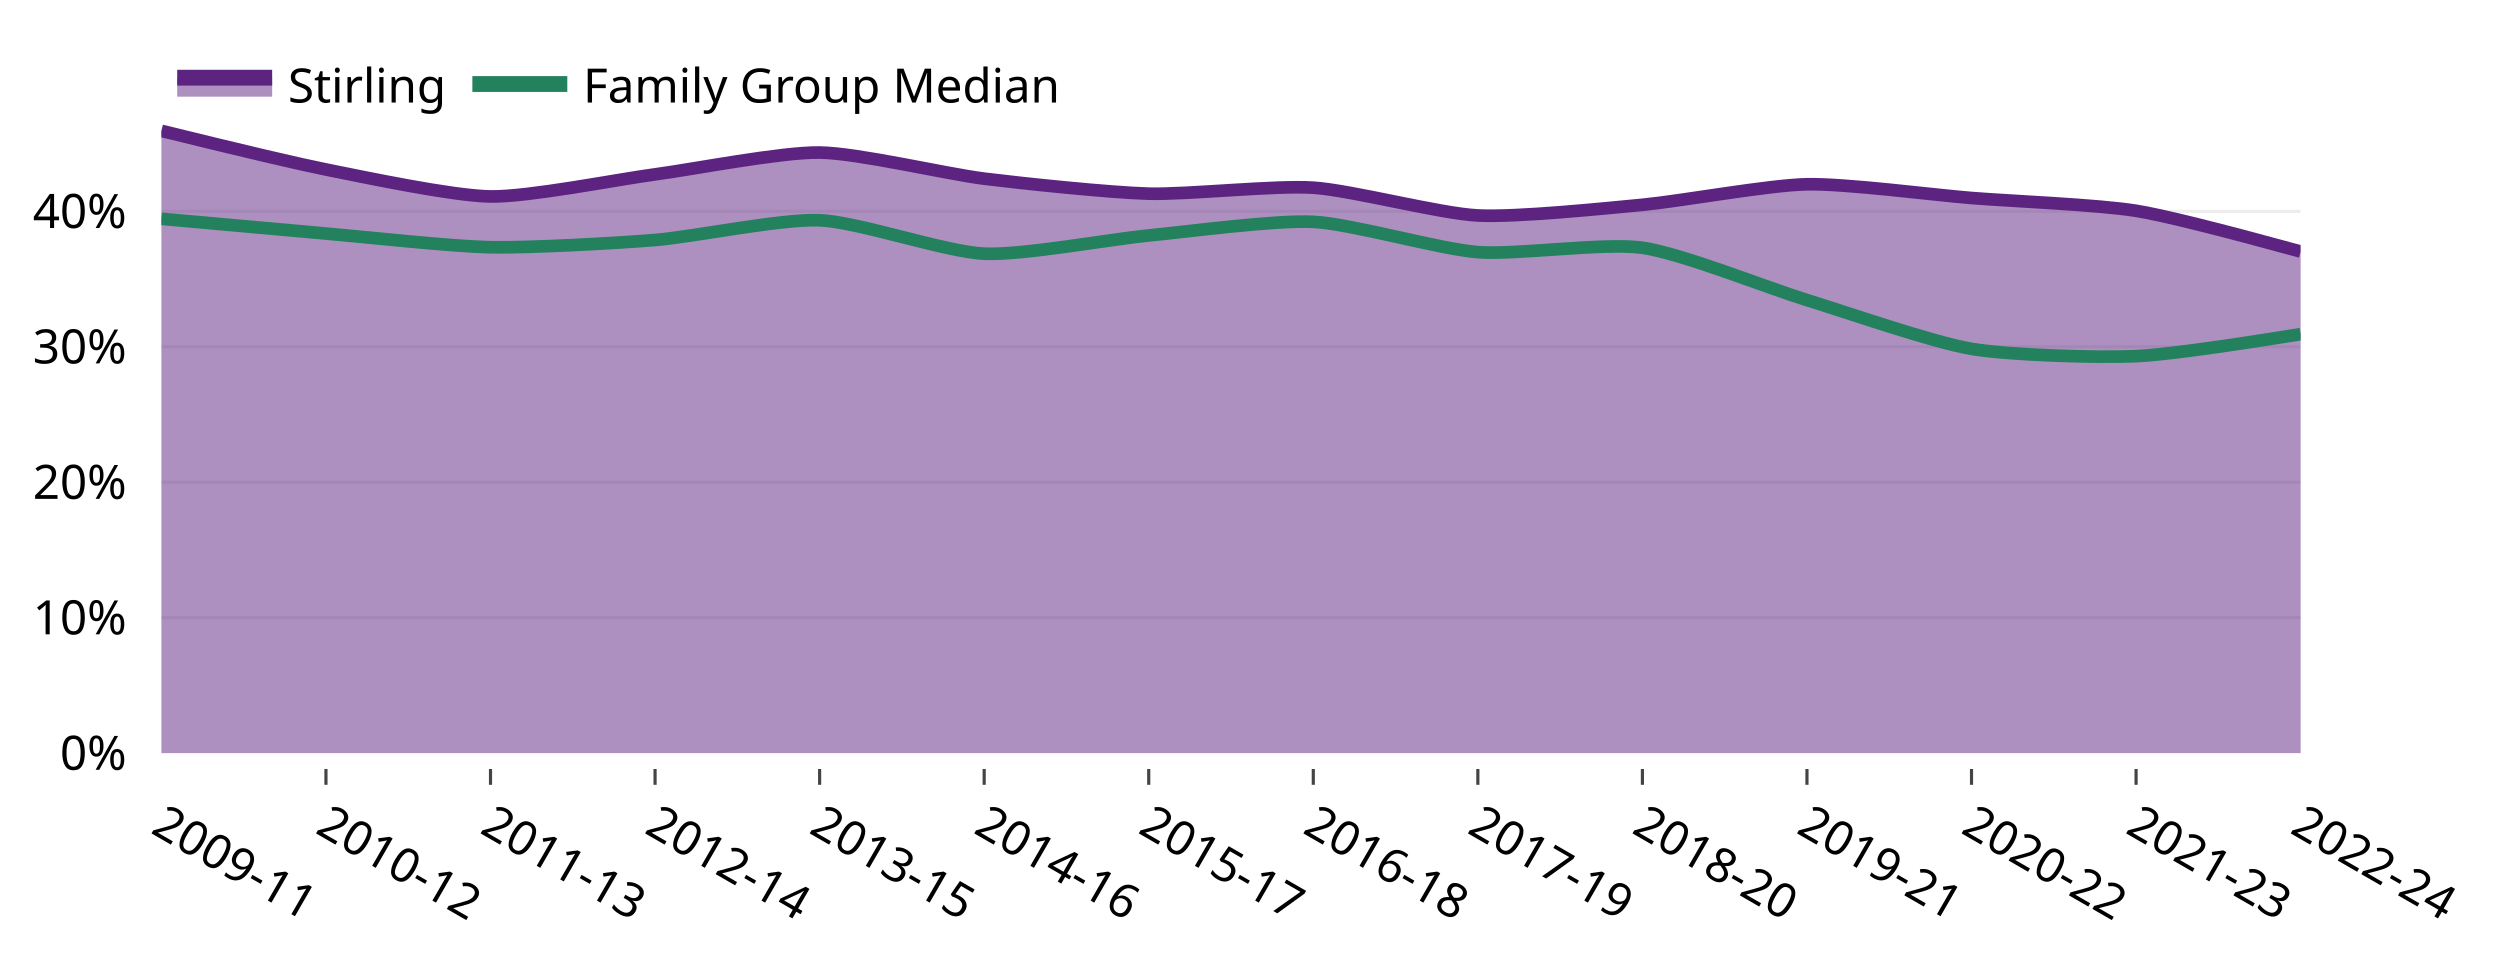
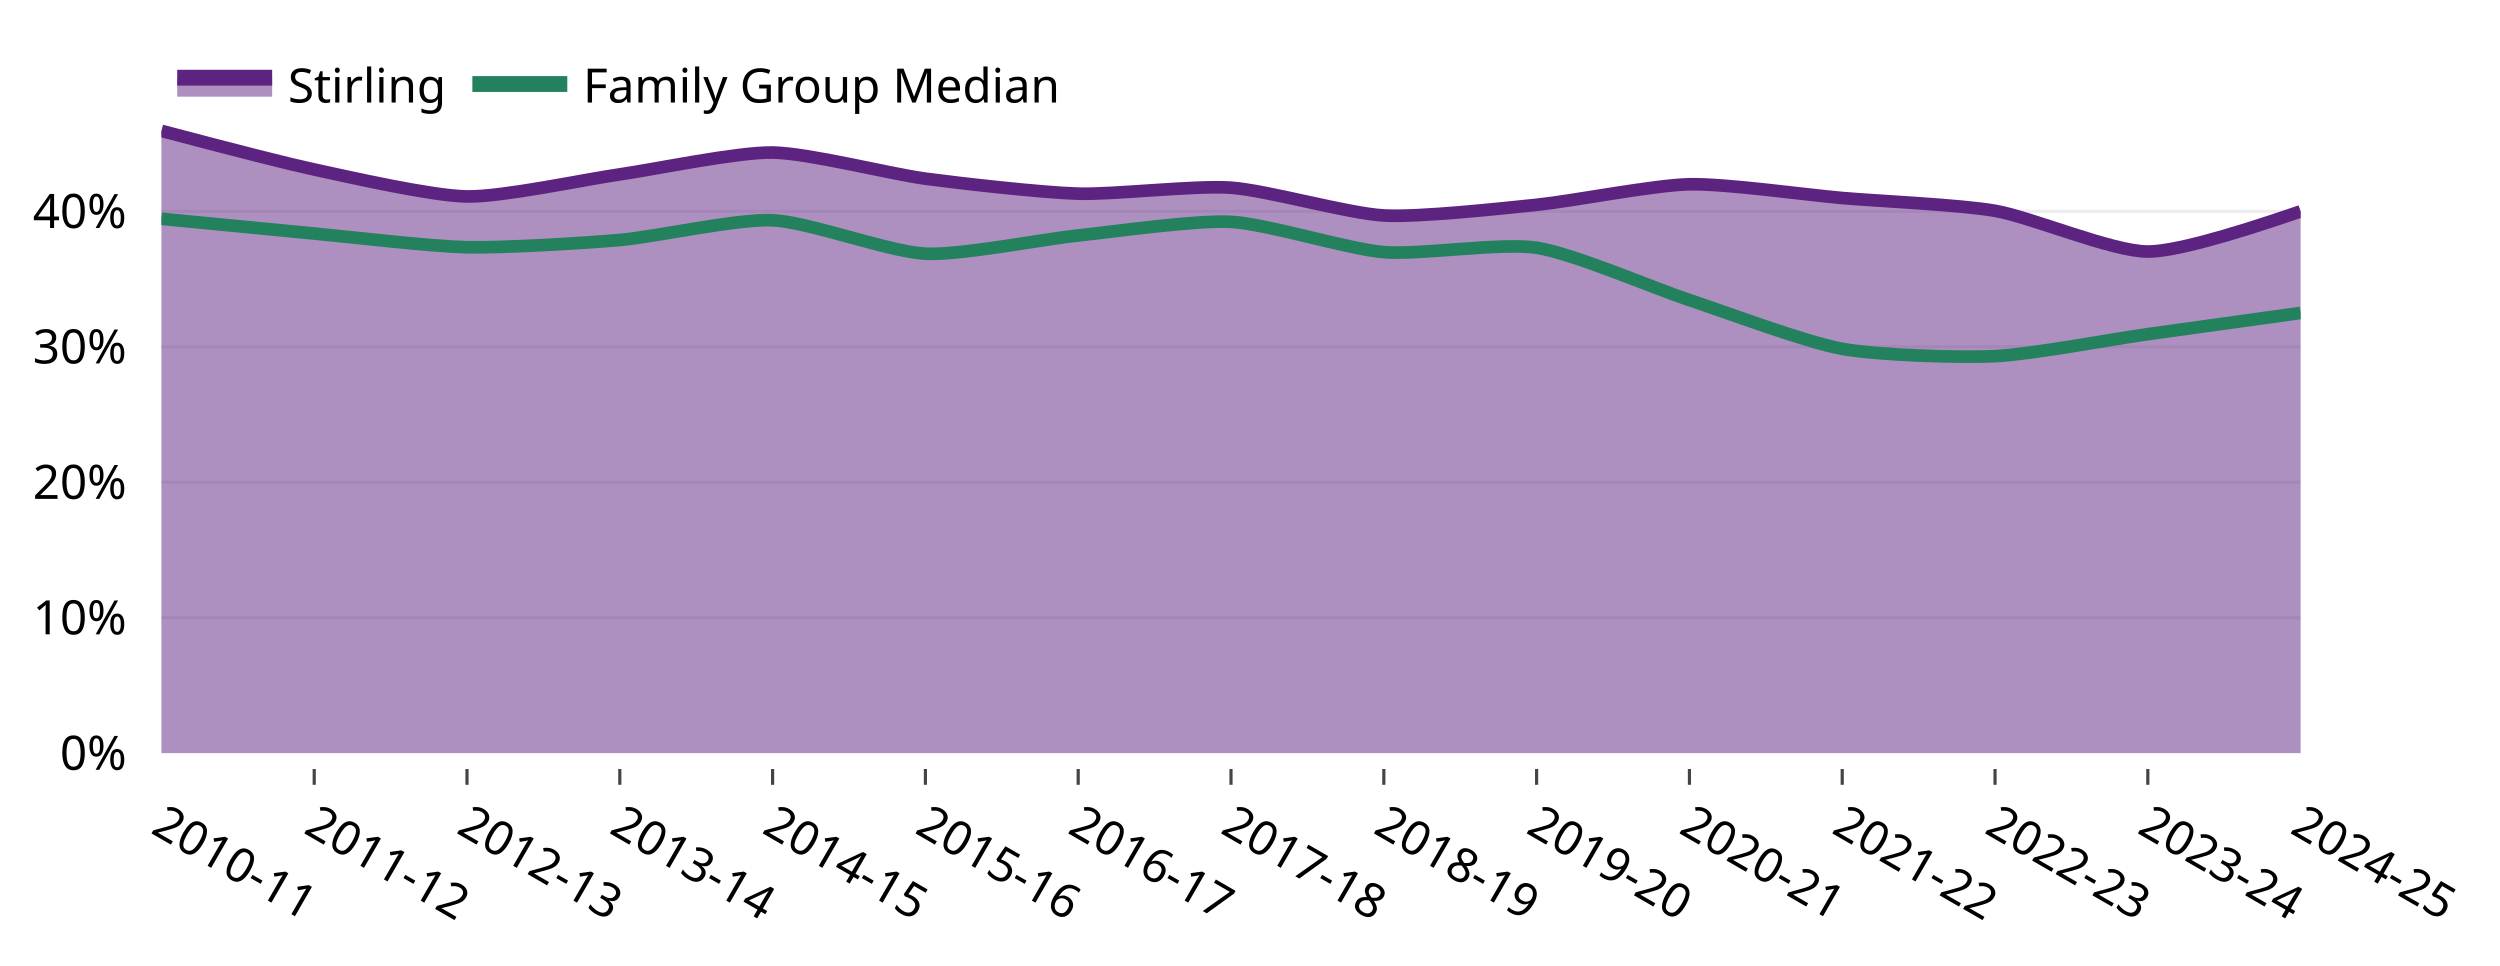
<svg xmlns="http://www.w3.org/2000/svg" class="main-svg" width="790" height="305" style="" viewBox="0 0 790 305">
  <rect x="0" y="0" width="790" height="305" style="fill: rgb(255, 255, 255); fill-opacity: 1;" />
-   <defs id="defs-61c7e6">
+   <defs id="defs-4f2fa4">
    <g class="clips">
-       <clipPath id="clip61c7e6xyplot" class="plotclip">
+       <clipPath id="clip4f2fa4xyplot" class="plotclip">
        <rect width="676" height="207" />
      </clipPath>
-       <clipPath class="axesclip" id="clip61c7e6x">
+       <clipPath class="axesclip" id="clip4f2fa4x">
        <rect x="51" y="0" width="676" height="305" />
      </clipPath>
-       <clipPath class="axesclip" id="clip61c7e6y">
+       <clipPath class="axesclip" id="clip4f2fa4y">
        <rect x="0" y="31" width="790" height="207" />
      </clipPath>
-       <clipPath class="axesclip" id="clip61c7e6xy">
+       <clipPath class="axesclip" id="clip4f2fa4xy">
        <rect x="51" y="31" width="676" height="207" />
      </clipPath>
    </g>
    <g class="gradients" />
    <g class="patterns" />
  </defs>
  <g class="bglayer">
    <rect class="bg" x="41" y="21" width="696" height="227" style="fill: rgb(0, 0, 0); fill-opacity: 0; stroke-width: 0;" />
  </g>
  <g class="layer-below">
    <g class="imagelayer" />
    <g class="shapelayer" />
  </g>
  <g class="cartesianlayer">
    <g class="subplot xy">
      <g class="layer-subplot">
        <g class="shapelayer" />
        <g class="imagelayer" />
      </g>
      <g class="minor-gridlayer">
        <g class="x" />
        <g class="y" />
      </g>
      <g class="gridlayer">
        <g class="x">
-           <path class="xgrid crisp" transform="translate(103,0)" d="M0,31v207" style="stroke: rgb(255, 255, 255); stroke-opacity: 1; stroke-width: 1px;" />
-           <path class="xgrid crisp" transform="translate(155,0)" d="M0,31v207" style="stroke: rgb(255, 255, 255); stroke-opacity: 1; stroke-width: 1px;" />
-           <path class="xgrid crisp" transform="translate(207,0)" d="M0,31v207" style="stroke: rgb(255, 255, 255); stroke-opacity: 1; stroke-width: 1px;" />
-           <path class="xgrid crisp" transform="translate(259,0)" d="M0,31v207" style="stroke: rgb(255, 255, 255); stroke-opacity: 1; stroke-width: 1px;" />
-           <path class="xgrid crisp" transform="translate(311,0)" d="M0,31v207" style="stroke: rgb(255, 255, 255); stroke-opacity: 1; stroke-width: 1px;" />
-           <path class="xgrid crisp" transform="translate(363,0)" d="M0,31v207" style="stroke: rgb(255, 255, 255); stroke-opacity: 1; stroke-width: 1px;" />
-           <path class="xgrid crisp" transform="translate(415,0)" d="M0,31v207" style="stroke: rgb(255, 255, 255); stroke-opacity: 1; stroke-width: 1px;" />
-           <path class="xgrid crisp" transform="translate(467,0)" d="M0,31v207" style="stroke: rgb(255, 255, 255); stroke-opacity: 1; stroke-width: 1px;" />
-           <path class="xgrid crisp" transform="translate(519,0)" d="M0,31v207" style="stroke: rgb(255, 255, 255); stroke-opacity: 1; stroke-width: 1px;" />
-           <path class="xgrid crisp" transform="translate(571,0)" d="M0,31v207" style="stroke: rgb(255, 255, 255); stroke-opacity: 1; stroke-width: 1px;" />
-           <path class="xgrid crisp" transform="translate(623,0)" d="M0,31v207" style="stroke: rgb(255, 255, 255); stroke-opacity: 1; stroke-width: 1px;" />
-           <path class="xgrid crisp" transform="translate(675,0)" d="M0,31v207" style="stroke: rgb(255, 255, 255); stroke-opacity: 1; stroke-width: 1px;" />
+           <path class="xgrid crisp" transform="translate(99.29,0)" d="M0,31v207" style="stroke: rgb(255, 255, 255); stroke-opacity: 1; stroke-width: 1px;" />
+           <path class="xgrid crisp" transform="translate(147.57,0)" d="M0,31v207" style="stroke: rgb(255, 255, 255); stroke-opacity: 1; stroke-width: 1px;" />
+           <path class="xgrid crisp" transform="translate(195.86,0)" d="M0,31v207" style="stroke: rgb(255, 255, 255); stroke-opacity: 1; stroke-width: 1px;" />
+           <path class="xgrid crisp" transform="translate(244.14,0)" d="M0,31v207" style="stroke: rgb(255, 255, 255); stroke-opacity: 1; stroke-width: 1px;" />
+           <path class="xgrid crisp" transform="translate(292.43,0)" d="M0,31v207" style="stroke: rgb(255, 255, 255); stroke-opacity: 1; stroke-width: 1px;" />
+           <path class="xgrid crisp" transform="translate(340.71,0)" d="M0,31v207" style="stroke: rgb(255, 255, 255); stroke-opacity: 1; stroke-width: 1px;" />
+           <path class="xgrid crisp" transform="translate(389,0)" d="M0,31v207" style="stroke: rgb(255, 255, 255); stroke-opacity: 1; stroke-width: 1px;" />
+           <path class="xgrid crisp" transform="translate(437.29,0)" d="M0,31v207" style="stroke: rgb(255, 255, 255); stroke-opacity: 1; stroke-width: 1px;" />
+           <path class="xgrid crisp" transform="translate(485.57,0)" d="M0,31v207" style="stroke: rgb(255, 255, 255); stroke-opacity: 1; stroke-width: 1px;" />
+           <path class="xgrid crisp" transform="translate(533.86,0)" d="M0,31v207" style="stroke: rgb(255, 255, 255); stroke-opacity: 1; stroke-width: 1px;" />
+           <path class="xgrid crisp" transform="translate(582.14,0)" d="M0,31v207" style="stroke: rgb(255, 255, 255); stroke-opacity: 1; stroke-width: 1px;" />
+           <path class="xgrid crisp" transform="translate(630.43,0)" d="M0,31v207" style="stroke: rgb(255, 255, 255); stroke-opacity: 1; stroke-width: 1px;" />
+           <path class="xgrid crisp" transform="translate(678.71,0)" d="M0,31v207" style="stroke: rgb(255, 255, 255); stroke-opacity: 1; stroke-width: 1px;" />
        </g>
        <g class="y">
          <path class="ygrid crisp" transform="translate(0,195.2)" d="M51,0h676" style="stroke: rgb(237, 237, 237); stroke-opacity: 1; stroke-width: 1px;" />
          <path class="ygrid crisp" transform="translate(0,152.39)" d="M51,0h676" style="stroke: rgb(237, 237, 237); stroke-opacity: 1; stroke-width: 1px;" />
          <path class="ygrid crisp" transform="translate(0,109.59)" d="M51,0h676" style="stroke: rgb(237, 237, 237); stroke-opacity: 1; stroke-width: 1px;" />
          <path class="ygrid crisp" transform="translate(0,66.79)" d="M51,0h676" style="stroke: rgb(237, 237, 237); stroke-opacity: 1; stroke-width: 1px;" />
        </g>
      </g>
      <g class="zerolinelayer">
        <path class="yzl zl crisp" transform="translate(0,238)" d="M51,0h676" style="stroke: rgb(255, 255, 255); stroke-opacity: 1; stroke-width: 2px;" />
      </g>
      <path class="xlines-below" />
      <path class="ylines-below" />
      <g class="overlines-below" />
      <g class="xaxislayer-below" />
      <g class="yaxislayer-below" />
      <g class="overaxes-below" />
-       <g class="plot" transform="translate(51,31)" clip-path="url(#clip61c7e6xyplot)">
+       <g class="plot" transform="translate(51,31)" clip-path="url(#clip4f2fa4xyplot)">
        <g class="scatterlayer mlayer">
-           <g class="trace scatter trace6965aa" style="stroke-miterlimit: 2;">
+           <g class="trace scatter tracee5ca1b" style="stroke-miterlimit: 2;">
            <g class="fills">
              <g>
-                 <path class="js-fill" d="M676,207L0,207L0,10.35Q39.83,20.14 52,22.56C64.09,24.97 91.85,30.9 104,31.08C116.12,31.26 143.87,25.72 156,24.1C168.13,22.48 195.88,17.04 208,17.2C220.14,17.36 247.84,23.94 260,25.46C272.11,26.97 299.86,29.87 312,30.2C324.12,30.53 351.91,27.52 364,28.31C376.17,29.11 403.83,36.47 416,37.09C428.1,37.71 455.88,34.87 468,33.72C480.15,32.57 507.85,27.48 520,27.23C532.12,26.98 559.87,30.59 572,31.57C584.13,32.55 611.95,33.66 624,35.61Q636.22,37.58 676,48.49" style="fill: rgb(93, 35, 129); fill-opacity: 0.5; stroke-width: 0;" />
+                 <path class="js-fill" d="M676,207L0,207L0,10.35Q36.98,20.14 48.29,22.56C59.51,24.97 85.29,30.9 96.57,31.08C107.82,31.26 133.59,25.72 144.86,24.1C156.13,22.48 181.89,17.05 193.14,17.2C204.42,17.35 230.14,23.94 241.43,25.46C252.67,26.97 278.43,29.87 289.71,30.2C300.97,30.53 326.78,27.52 338,28.31C349.31,29.11 374.98,36.47 386.29,37.09C397.52,37.71 423.32,34.87 434.57,33.72C445.86,32.57 471.58,27.48 482.86,27.23C494.11,26.98 519.87,30.59 531.14,31.57C542.41,32.55 568.25,33.67 579.43,35.61C590.78,37.58 616.44,48.47 627.71,48.49Q638.97,48.51 676,35.79" style="fill: rgb(93, 35, 129); fill-opacity: 0.5; stroke-width: 0;" />
              </g>
            </g>
            <g class="errorbars" />
            <g class="lines">
-               <path class="js-line" d="M0,10.35Q39.83,20.14 52,22.56C64.09,24.97 91.85,30.9 104,31.08C116.12,31.26 143.87,25.72 156,24.1C168.13,22.48 195.88,17.04 208,17.2C220.14,17.36 247.84,23.94 260,25.46C272.11,26.97 299.86,29.87 312,30.2C324.12,30.53 351.91,27.52 364,28.31C376.17,29.11 403.83,36.47 416,37.09C428.1,37.71 455.88,34.87 468,33.72C480.15,32.57 507.85,27.48 520,27.23C532.12,26.98 559.87,30.59 572,31.57C584.13,32.55 611.95,33.66 624,35.61Q636.22,37.58 676,48.49" style="vector-effect: none; fill: none; stroke: rgb(93, 35, 129); stroke-opacity: 1; stroke-width: 4px; opacity: 1;" />
+               <path class="js-line" d="M0,10.35Q36.98,20.14 48.29,22.56C59.51,24.97 85.29,30.9 96.57,31.08C107.82,31.26 133.59,25.72 144.86,24.1C156.13,22.48 181.89,17.05 193.14,17.2C204.42,17.35 230.14,23.94 241.43,25.46C252.67,26.97 278.43,29.87 289.71,30.2C300.97,30.53 326.78,27.52 338,28.31C349.31,29.11 374.98,36.47 386.29,37.09C397.52,37.71 423.32,34.87 434.57,33.72C445.86,32.57 471.58,27.48 482.86,27.23C494.11,26.98 519.87,30.59 531.14,31.57C542.41,32.55 568.25,33.67 579.43,35.61C590.78,37.58 616.44,48.47 627.71,48.49Q638.97,48.51 676,35.79" style="vector-effect: none; fill: none; stroke: rgb(93, 35, 129); stroke-opacity: 1; stroke-width: 4px; opacity: 1;" />
            </g>
            <g class="points" />
            <g class="text" />
          </g>
-           <g class="trace scatter tracebe0ac7" style="stroke-miterlimit: 2; opacity: 1;">
+           <g class="trace scatter trace21888e" style="stroke-miterlimit: 2; opacity: 1;">
            <g class="fills" />
            <g class="errorbars" />
            <g class="lines">
-               <path class="js-line" d="M0,38.14Q39.87,41.75 52,42.8C64.13,43.85 91.86,46.89 104,47.13C116.13,47.37 143.89,45.83 156,44.84C168.15,43.84 195.91,38.11 208,38.6C220.17,39.09 247.82,48.62 260,49.17C272.09,49.71 299.86,44.58 312,43.4C324.13,42.23 351.91,38.5 364,39.1C376.17,39.71 403.82,47.73 416,48.68C428.08,49.62 456.01,45.59 468,47.29C480.28,49.03 507.85,60.1 520,63.83C532.11,67.55 559.74,77.18 572,79.24C584.01,81.26 611.89,82.09 624,81.55Q636.16,81.01 676,74.59" style="vector-effect: none; fill: none; stroke: rgb(35, 129, 93); stroke-opacity: 1; stroke-width: 4px; opacity: 1;" />
+               <path class="js-line" d="M0,38.14Q37.02,41.75 48.29,42.8C59.55,43.85 85.3,46.89 96.57,47.13C107.83,47.37 133.61,45.83 144.86,44.84C156.15,43.84 181.92,38.11 193.14,38.6C204.45,39.09 230.12,48.62 241.43,49.17C252.65,49.71 278.44,44.58 289.71,43.4C300.97,42.23 326.78,38.5 338,39.1C349.31,39.71 374.97,47.73 386.29,48.68C397.5,49.62 423.45,45.6 434.57,47.29C446,49.02 471.57,60.1 482.86,63.83C494.11,67.55 519.74,77.18 531.14,79.24C542.28,81.25 568.19,82.09 579.43,81.55C590.72,81.01 616.44,76.18 627.71,74.59Q638.97,73 676,67.89" style="vector-effect: none; fill: none; stroke: rgb(35, 129, 93); stroke-opacity: 1; stroke-width: 4px; opacity: 1;" />
            </g>
            <g class="points" />
            <g class="text" />
          </g>
        </g>
      </g>
      <g class="overplot" />
      <path class="xlines-above crisp" d="" style="fill: none; stroke-width: 1px; stroke: rgb(0, 0, 0); stroke-opacity: 0;" />
      <path class="ylines-above crisp" d="M0,0" style="fill: none;" />
      <g class="overlines-above" />
      <g class="xaxislayer-above">
-         <path class="xtick ticks crisp" d="M0,248v-5" transform="translate(103,0)" style="stroke: rgb(68, 68, 68); stroke-opacity: 1; stroke-width: 1px;" />
-         <path class="xtick ticks crisp" d="M0,248v-5" transform="translate(155,0)" style="stroke: rgb(68, 68, 68); stroke-opacity: 1; stroke-width: 1px;" />
-         <path class="xtick ticks crisp" d="M0,248v-5" transform="translate(207,0)" style="stroke: rgb(68, 68, 68); stroke-opacity: 1; stroke-width: 1px;" />
-         <path class="xtick ticks crisp" d="M0,248v-5" transform="translate(259,0)" style="stroke: rgb(68, 68, 68); stroke-opacity: 1; stroke-width: 1px;" />
-         <path class="xtick ticks crisp" d="M0,248v-5" transform="translate(311,0)" style="stroke: rgb(68, 68, 68); stroke-opacity: 1; stroke-width: 1px;" />
-         <path class="xtick ticks crisp" d="M0,248v-5" transform="translate(363,0)" style="stroke: rgb(68, 68, 68); stroke-opacity: 1; stroke-width: 1px;" />
-         <path class="xtick ticks crisp" d="M0,248v-5" transform="translate(415,0)" style="stroke: rgb(68, 68, 68); stroke-opacity: 1; stroke-width: 1px;" />
-         <path class="xtick ticks crisp" d="M0,248v-5" transform="translate(467,0)" style="stroke: rgb(68, 68, 68); stroke-opacity: 1; stroke-width: 1px;" />
-         <path class="xtick ticks crisp" d="M0,248v-5" transform="translate(519,0)" style="stroke: rgb(68, 68, 68); stroke-opacity: 1; stroke-width: 1px;" />
-         <path class="xtick ticks crisp" d="M0,248v-5" transform="translate(571,0)" style="stroke: rgb(68, 68, 68); stroke-opacity: 1; stroke-width: 1px;" />
-         <path class="xtick ticks crisp" d="M0,248v-5" transform="translate(623,0)" style="stroke: rgb(68, 68, 68); stroke-opacity: 1; stroke-width: 1px;" />
-         <path class="xtick ticks crisp" d="M0,248v-5" transform="translate(675,0)" style="stroke: rgb(68, 68, 68); stroke-opacity: 1; stroke-width: 1px;" />
-         <g class="xtick">
-           <text text-anchor="start" x="0" y="264" transform="translate(51,0) rotate(30,0,256.5)" style="font-family: 'Segoe UI Semibold'; font-size: 15px; fill: rgb(0, 0, 0); fill-opacity: 1; white-space: pre; opacity: 1;">2009-11</text>
-         </g>
-         <g class="xtick">
-           <text text-anchor="start" x="0" y="264" transform="translate(103,0) rotate(30,0,256.5)" style="font-family: 'Segoe UI Semibold'; font-size: 15px; fill: rgb(0, 0, 0); fill-opacity: 1; white-space: pre; opacity: 1;">2010-12</text>
-         </g>
-         <g class="xtick">
-           <text text-anchor="start" x="0" y="264" transform="translate(155,0) rotate(30,0,256.5)" style="font-family: 'Segoe UI Semibold'; font-size: 15px; fill: rgb(0, 0, 0); fill-opacity: 1; white-space: pre; opacity: 1;">2011-13</text>
-         </g>
-         <g class="xtick">
-           <text text-anchor="start" x="0" y="264" transform="translate(207,0) rotate(30,0,256.5)" style="font-family: 'Segoe UI Semibold'; font-size: 15px; fill: rgb(0, 0, 0); fill-opacity: 1; white-space: pre; opacity: 1;">2012-14</text>
-         </g>
-         <g class="xtick">
-           <text text-anchor="start" x="0" y="264" transform="translate(259,0) rotate(30,0,256.5)" style="font-family: 'Segoe UI Semibold'; font-size: 15px; fill: rgb(0, 0, 0); fill-opacity: 1; white-space: pre; opacity: 1;">2013-15</text>
-         </g>
-         <g class="xtick">
-           <text text-anchor="start" x="0" y="264" transform="translate(311,0) rotate(30,0,256.5)" style="font-family: 'Segoe UI Semibold'; font-size: 15px; fill: rgb(0, 0, 0); fill-opacity: 1; white-space: pre; opacity: 1;">2014-16</text>
-         </g>
-         <g class="xtick">
-           <text text-anchor="start" x="0" y="264" transform="translate(363,0) rotate(30,0,256.5)" style="font-family: 'Segoe UI Semibold'; font-size: 15px; fill: rgb(0, 0, 0); fill-opacity: 1; white-space: pre; opacity: 1;">2015-17</text>
-         </g>
-         <g class="xtick">
-           <text text-anchor="start" x="0" y="264" transform="translate(415,0) rotate(30,0,256.5)" style="font-family: 'Segoe UI Semibold'; font-size: 15px; fill: rgb(0, 0, 0); fill-opacity: 1; white-space: pre; opacity: 1;">2016-18</text>
-         </g>
-         <g class="xtick">
-           <text text-anchor="start" x="0" y="264" transform="translate(467,0) rotate(30,0,256.5)" style="font-family: 'Segoe UI Semibold'; font-size: 15px; fill: rgb(0, 0, 0); fill-opacity: 1; white-space: pre; opacity: 1;">2017-19</text>
-         </g>
-         <g class="xtick">
-           <text text-anchor="start" x="0" y="264" transform="translate(519,0) rotate(30,0,256.5)" style="font-family: 'Segoe UI Semibold'; font-size: 15px; fill: rgb(0, 0, 0); fill-opacity: 1; white-space: pre; opacity: 1;">2018-20</text>
-         </g>
-         <g class="xtick">
-           <text text-anchor="start" x="0" y="264" transform="translate(571,0) rotate(30,0,256.5)" style="font-family: 'Segoe UI Semibold'; font-size: 15px; fill: rgb(0, 0, 0); fill-opacity: 1; white-space: pre; opacity: 1;">2019-21</text>
-         </g>
-         <g class="xtick">
-           <text text-anchor="start" x="0" y="264" transform="translate(623,0) rotate(30,0,256.5)" style="font-family: 'Segoe UI Semibold'; font-size: 15px; fill: rgb(0, 0, 0); fill-opacity: 1; white-space: pre; opacity: 1;">2020-22</text>
-         </g>
-         <g class="xtick">
-           <text text-anchor="start" x="0" y="264" transform="translate(675,0) rotate(30,0,256.5)" style="font-family: 'Segoe UI Semibold'; font-size: 15px; fill: rgb(0, 0, 0); fill-opacity: 1; white-space: pre; opacity: 1;">2021-23</text>
-         </g>
-         <g class="xtick">
-           <text text-anchor="start" x="0" y="264" transform="translate(727,0) rotate(30,0,256.5)" style="font-family: 'Segoe UI Semibold'; font-size: 15px; fill: rgb(0, 0, 0); fill-opacity: 1; white-space: pre; opacity: 1;">2022-24</text>
+         <path class="xtick ticks crisp" d="M0,248v-5" transform="translate(99.29,0)" style="stroke: rgb(68, 68, 68); stroke-opacity: 1; stroke-width: 1px;" />
+         <path class="xtick ticks crisp" d="M0,248v-5" transform="translate(147.57,0)" style="stroke: rgb(68, 68, 68); stroke-opacity: 1; stroke-width: 1px;" />
+         <path class="xtick ticks crisp" d="M0,248v-5" transform="translate(195.86,0)" style="stroke: rgb(68, 68, 68); stroke-opacity: 1; stroke-width: 1px;" />
+         <path class="xtick ticks crisp" d="M0,248v-5" transform="translate(244.14,0)" style="stroke: rgb(68, 68, 68); stroke-opacity: 1; stroke-width: 1px;" />
+         <path class="xtick ticks crisp" d="M0,248v-5" transform="translate(292.43,0)" style="stroke: rgb(68, 68, 68); stroke-opacity: 1; stroke-width: 1px;" />
+         <path class="xtick ticks crisp" d="M0,248v-5" transform="translate(340.71,0)" style="stroke: rgb(68, 68, 68); stroke-opacity: 1; stroke-width: 1px;" />
+         <path class="xtick ticks crisp" d="M0,248v-5" transform="translate(389,0)" style="stroke: rgb(68, 68, 68); stroke-opacity: 1; stroke-width: 1px;" />
+         <path class="xtick ticks crisp" d="M0,248v-5" transform="translate(437.29,0)" style="stroke: rgb(68, 68, 68); stroke-opacity: 1; stroke-width: 1px;" />
+         <path class="xtick ticks crisp" d="M0,248v-5" transform="translate(485.57,0)" style="stroke: rgb(68, 68, 68); stroke-opacity: 1; stroke-width: 1px;" />
+         <path class="xtick ticks crisp" d="M0,248v-5" transform="translate(533.86,0)" style="stroke: rgb(68, 68, 68); stroke-opacity: 1; stroke-width: 1px;" />
+         <path class="xtick ticks crisp" d="M0,248v-5" transform="translate(582.14,0)" style="stroke: rgb(68, 68, 68); stroke-opacity: 1; stroke-width: 1px;" />
+         <path class="xtick ticks crisp" d="M0,248v-5" transform="translate(630.43,0)" style="stroke: rgb(68, 68, 68); stroke-opacity: 1; stroke-width: 1px;" />
+         <path class="xtick ticks crisp" d="M0,248v-5" transform="translate(678.71,0)" style="stroke: rgb(68, 68, 68); stroke-opacity: 1; stroke-width: 1px;" />
+         <g class="xtick">
+           <text text-anchor="start" x="0" y="264" transform="translate(51,0) rotate(30,0,256.5)" style="font-family: 'Segoe UI Semibold'; font-size: 15px; fill: rgb(0, 0, 0); fill-opacity: 1; white-space: pre; opacity: 1;">2010-11</text>
+         </g>
+         <g class="xtick">
+           <text text-anchor="start" x="0" y="264" transform="translate(99.29,0) rotate(30,0,256.5)" style="font-family: 'Segoe UI Semibold'; font-size: 15px; fill: rgb(0, 0, 0); fill-opacity: 1; white-space: pre; opacity: 1;">2011-12</text>
+         </g>
+         <g class="xtick">
+           <text text-anchor="start" x="0" y="264" transform="translate(147.57,0) rotate(30,0,256.5)" style="font-family: 'Segoe UI Semibold'; font-size: 15px; fill: rgb(0, 0, 0); fill-opacity: 1; white-space: pre; opacity: 1;">2012-13</text>
+         </g>
+         <g class="xtick">
+           <text text-anchor="start" x="0" y="264" transform="translate(195.86,0) rotate(30,0,256.5)" style="font-family: 'Segoe UI Semibold'; font-size: 15px; fill: rgb(0, 0, 0); fill-opacity: 1; white-space: pre; opacity: 1;">2013-14</text>
+         </g>
+         <g class="xtick">
+           <text text-anchor="start" x="0" y="264" transform="translate(244.14,0) rotate(30,0,256.5)" style="font-family: 'Segoe UI Semibold'; font-size: 15px; fill: rgb(0, 0, 0); fill-opacity: 1; white-space: pre; opacity: 1;">2014-15</text>
+         </g>
+         <g class="xtick">
+           <text text-anchor="start" x="0" y="264" transform="translate(292.43,0) rotate(30,0,256.5)" style="font-family: 'Segoe UI Semibold'; font-size: 15px; fill: rgb(0, 0, 0); fill-opacity: 1; white-space: pre; opacity: 1;">2015-16</text>
+         </g>
+         <g class="xtick">
+           <text text-anchor="start" x="0" y="264" transform="translate(340.71,0) rotate(30,0,256.5)" style="font-family: 'Segoe UI Semibold'; font-size: 15px; fill: rgb(0, 0, 0); fill-opacity: 1; white-space: pre; opacity: 1;">2016-17</text>
+         </g>
+         <g class="xtick">
+           <text text-anchor="start" x="0" y="264" transform="translate(389,0) rotate(30,0,256.5)" style="font-family: 'Segoe UI Semibold'; font-size: 15px; fill: rgb(0, 0, 0); fill-opacity: 1; white-space: pre; opacity: 1;">2017-18</text>
+         </g>
+         <g class="xtick">
+           <text text-anchor="start" x="0" y="264" transform="translate(437.29,0) rotate(30,0,256.5)" style="font-family: 'Segoe UI Semibold'; font-size: 15px; fill: rgb(0, 0, 0); fill-opacity: 1; white-space: pre; opacity: 1;">2018-19</text>
+         </g>
+         <g class="xtick">
+           <text text-anchor="start" x="0" y="264" transform="translate(485.57,0) rotate(30,0,256.5)" style="font-family: 'Segoe UI Semibold'; font-size: 15px; fill: rgb(0, 0, 0); fill-opacity: 1; white-space: pre; opacity: 1;">2019-20</text>
+         </g>
+         <g class="xtick">
+           <text text-anchor="start" x="0" y="264" transform="translate(533.86,0) rotate(30,0,256.5)" style="font-family: 'Segoe UI Semibold'; font-size: 15px; fill: rgb(0, 0, 0); fill-opacity: 1; white-space: pre; opacity: 1;">2020-21</text>
+         </g>
+         <g class="xtick">
+           <text text-anchor="start" x="0" y="264" transform="translate(582.14,0) rotate(30,0,256.5)" style="font-family: 'Segoe UI Semibold'; font-size: 15px; fill: rgb(0, 0, 0); fill-opacity: 1; white-space: pre; opacity: 1;">2021-22</text>
+         </g>
+         <g class="xtick">
+           <text text-anchor="start" x="0" y="264" transform="translate(630.43,0) rotate(30,0,256.5)" style="font-family: 'Segoe UI Semibold'; font-size: 15px; fill: rgb(0, 0, 0); fill-opacity: 1; white-space: pre; opacity: 1;">2022-23</text>
+         </g>
+         <g class="xtick">
+           <text text-anchor="start" x="0" y="264" transform="translate(678.71,0) rotate(30,0,256.5)" style="font-family: 'Segoe UI Semibold'; font-size: 15px; fill: rgb(0, 0, 0); fill-opacity: 1; white-space: pre; opacity: 1;">2023-24</text>
+         </g>
+         <g class="xtick">
+           <text text-anchor="start" x="0" y="264" transform="translate(727,0) rotate(30,0,256.5)" style="font-family: 'Segoe UI Semibold'; font-size: 15px; fill: rgb(0, 0, 0); fill-opacity: 1; white-space: pre; opacity: 1;">2024-25</text>
        </g>
      </g>
      <g class="yaxislayer-above">
        <g class="ytick">
          <text text-anchor="end" x="40" y="5.25" transform="translate(0,238)" style="font-family: 'Segoe UI Semibold'; font-size: 15px; fill: rgb(0, 0, 0); fill-opacity: 1; white-space: pre; opacity: 1;">0%</text>
        </g>
        <g class="ytick">
          <text text-anchor="end" x="40" y="5.25" style="font-family: 'Segoe UI Semibold'; font-size: 15px; fill: rgb(0, 0, 0); fill-opacity: 1; white-space: pre; opacity: 1;" transform="translate(0,195.2)">10%</text>
        </g>
        <g class="ytick">
          <text text-anchor="end" x="40" y="5.25" style="font-family: 'Segoe UI Semibold'; font-size: 15px; fill: rgb(0, 0, 0); fill-opacity: 1; white-space: pre; opacity: 1;" transform="translate(0,152.39)">20%</text>
        </g>
        <g class="ytick">
          <text text-anchor="end" x="40" y="5.25" style="font-family: 'Segoe UI Semibold'; font-size: 15px; fill: rgb(0, 0, 0); fill-opacity: 1; white-space: pre; opacity: 1;" transform="translate(0,109.59)">30%</text>
        </g>
        <g class="ytick">
          <text text-anchor="end" x="40" y="5.25" style="font-family: 'Segoe UI Semibold'; font-size: 15px; fill: rgb(0, 0, 0); fill-opacity: 1; white-space: pre; opacity: 1;" transform="translate(0,66.79)">40%</text>
        </g>
      </g>
      <g class="overaxes-above" />
    </g>
  </g>
  <g class="polarlayer" />
  <g class="smithlayer" />
  <g class="ternarylayer" />
  <g class="geolayer" />
  <g class="funnelarealayer" />
  <g class="pielayer" />
  <g class="iciclelayer" />
  <g class="treemaplayer" />
  <g class="sunburstlayer" />
  <g class="glimages" />
-   <defs id="topdefs-61c7e6">
+   <defs id="topdefs-4f2fa4">
    <g class="clips" />
-     <clipPath id="legend61c7e6">
+     <clipPath id="legend4f2fa4">
      <rect width="285" height="33" x="0" y="0" />
    </clipPath>
  </defs>
  <g class="layer-above">
    <g class="imagelayer" />
    <g class="shapelayer" />
  </g>
  <g class="infolayer">
    <g class="legend" pointer-events="all" transform="translate(51,10.3)">
      <rect class="bg" shape-rendering="crispEdges" width="285" height="33" x="0" y="0" style="stroke: rgb(68, 68, 68); stroke-opacity: 1; fill: rgb(0, 0, 0); fill-opacity: 0; stroke-width: 0px;" />
-       <g class="scrollbox" transform="" clip-path="url(#legend61c7e6)">
+       <g class="scrollbox" transform="" clip-path="url(#legend4f2fa4)">
        <g class="groups">
          <g class="traces" transform="translate(0,16.25)" style="opacity: 1;">
            <text class="legendtext" text-anchor="start" x="40" y="5.85" style="font-family: 'Segoe UI Semibold'; font-size: 15px; fill: rgb(0, 0, 0); fill-opacity: 1; white-space: pre;">Stirling</text>
            <g class="layers">
              <g class="legendfill">
                <path class="js-fill" d="M5,-2h30v6h-30z" style="stroke-width: 0; fill: rgb(93, 35, 129); fill-opacity: 0.5;" />
              </g>
              <g class="legendlines">
                <path class="js-line" d="M5,-2h30" style="fill: none; stroke: rgb(93, 35, 129); stroke-opacity: 1; stroke-width: 5px;" />
              </g>
              <g class="legendsymbols">
                <g class="legendpoints" />
              </g>
            </g>
            <rect class="legendtoggle" x="0" y="-11.25" width="90.766" height="22.5" style="fill: rgb(0, 0, 0); fill-opacity: 0;" />
          </g>
          <g class="traces" transform="translate(93.26562,16.25)" style="opacity: 1;">
            <text class="legendtext" text-anchor="start" x="40" y="5.85" style="font-family: 'Segoe UI Semibold'; font-size: 15px; fill: rgb(0, 0, 0); fill-opacity: 1; white-space: pre;">Family Group Median</text>
            <g class="layers" style="opacity: 1;">
              <g class="legendfill" />
              <g class="legendlines">
                <path class="js-line" d="M5,0h30" style="fill: none; stroke: rgb(35, 129, 93); stroke-opacity: 1; stroke-width: 5px;" />
              </g>
              <g class="legendsymbols">
                <g class="legendpoints" />
              </g>
            </g>
            <rect class="legendtoggle" x="0" y="-11.25" width="188.609" height="22.5" style="fill: rgb(0, 0, 0); fill-opacity: 0;" />
          </g>
        </g>
      </g>
      <rect class="scrollbar" rx="20" ry="3" width="0" height="0" x="0" y="0" style="fill: rgb(128, 139, 164); fill-opacity: 1;" />
    </g>
    <g class="g-gtitle" />
    <g class="g-xtitle" />
    <g class="g-ytitle" />
  </g>
</svg>
